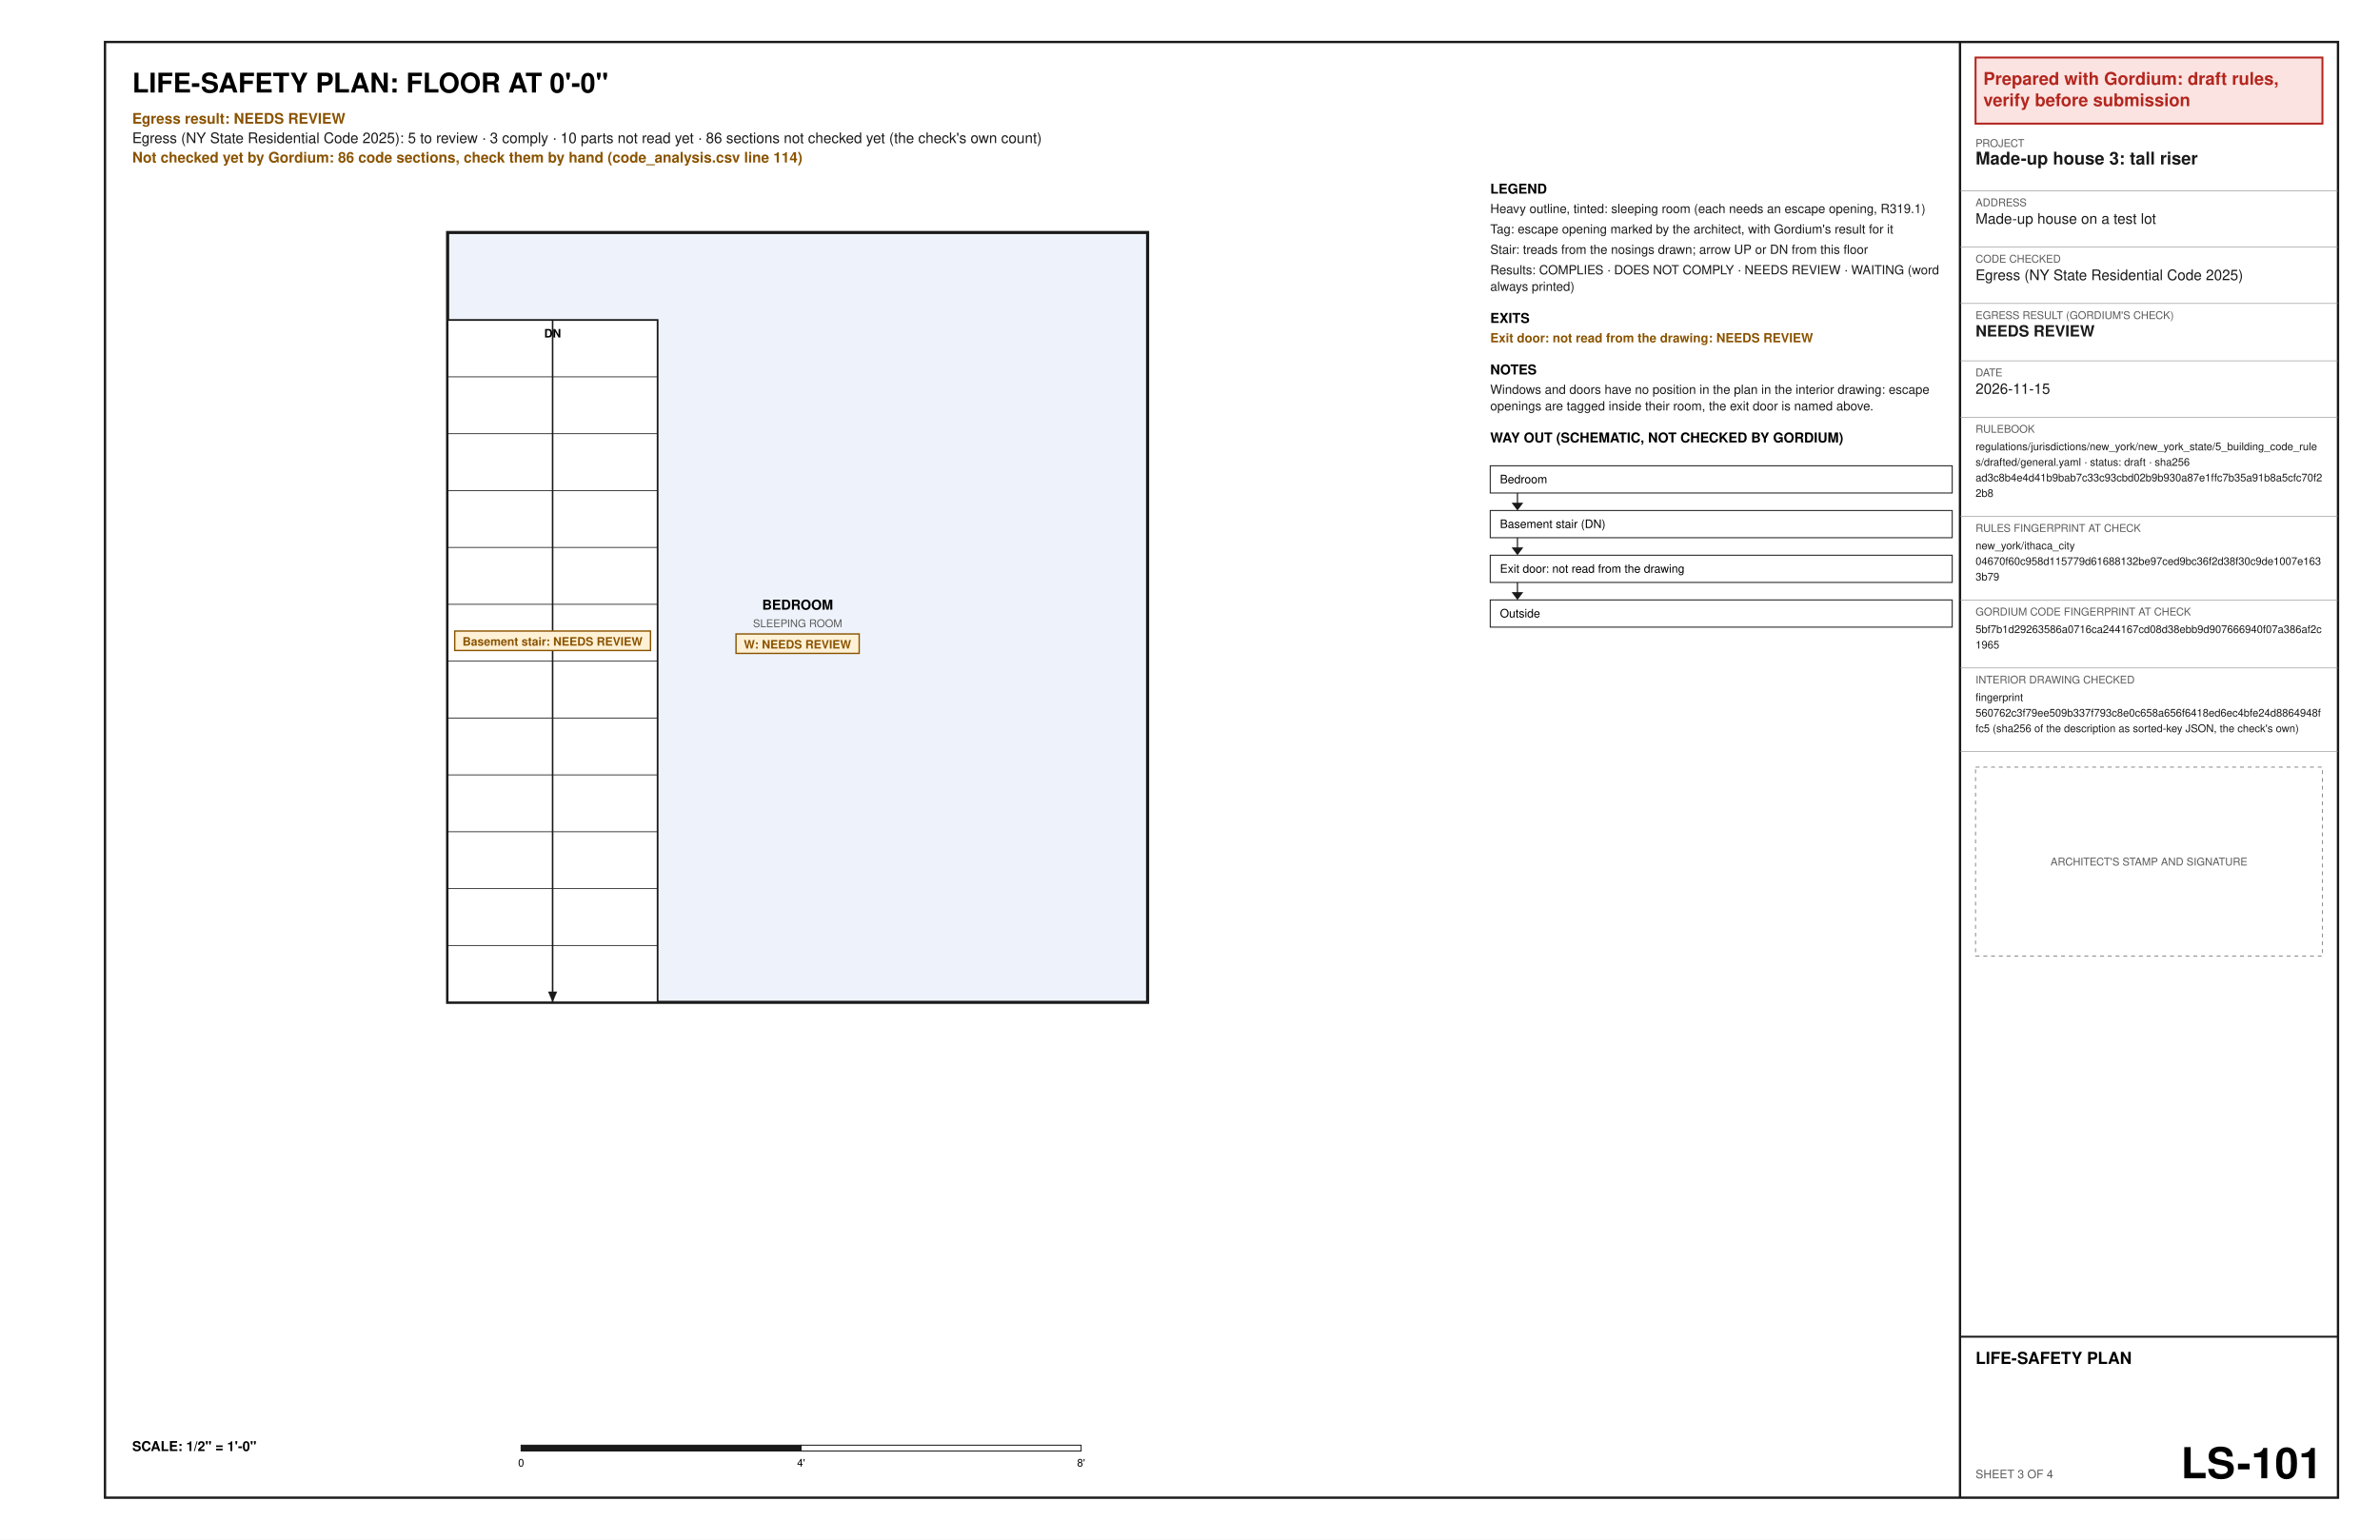
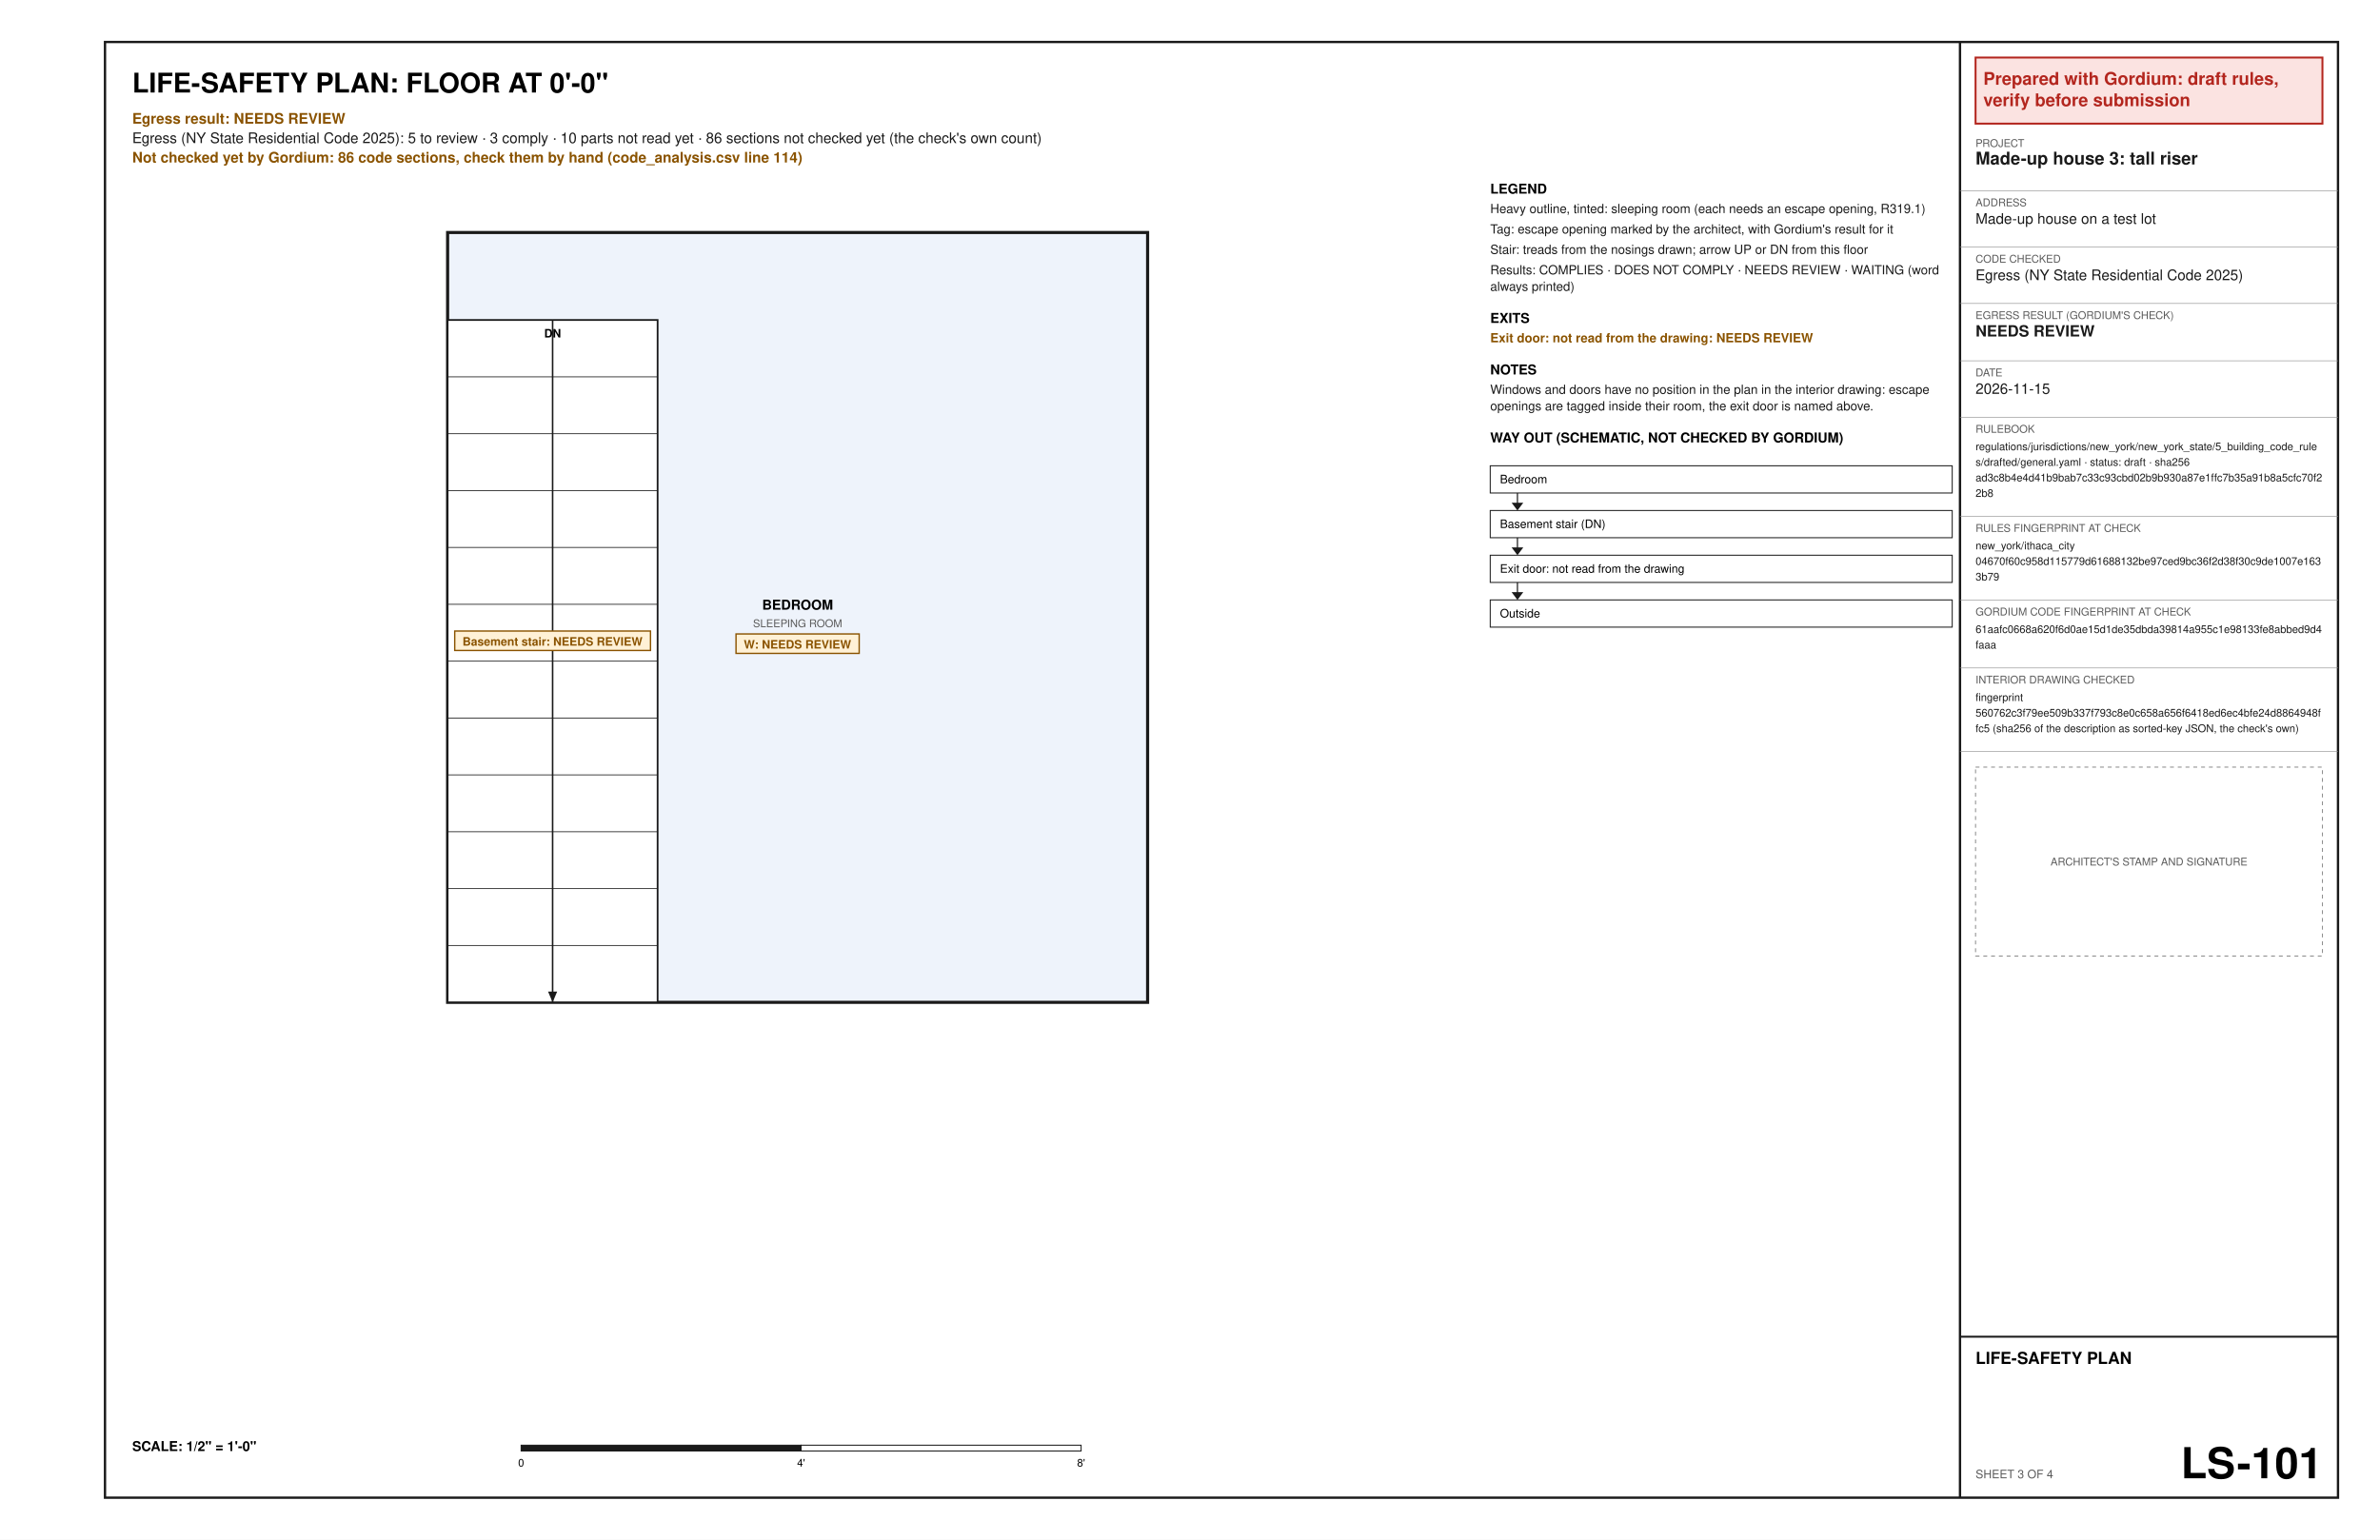
<svg xmlns="http://www.w3.org/2000/svg" width="17in" height="11in" viewBox="0 0 1224 792" font-family="Helvetica, Arial, sans-serif">
  <rect x="0" y="0" width="1224" height="792" fill="#ffffff" />
  <text x="68" y="47.6" font-size="14" font-weight="bold" text-anchor="start" fill="#000000" xml:space="preserve">LIFE-SAFETY PLAN: FLOOR AT 0'-0"</text>
  <text x="68" y="63.6" font-size="7.5" font-weight="bold" text-anchor="start" fill="#8a5300" xml:space="preserve">Egress result: NEEDS REVIEW</text>
  <text x="68" y="73.6" font-size="7.5" text-anchor="start" fill="#1a1a1a" xml:space="preserve">Egress (NY State Residential Code 2025): 5 to review · 3 comply · 10 parts not read yet · 86 sections not checked yet (the check's own count)</text>
  <text x="68" y="83.6" font-size="7.5" font-weight="bold" text-anchor="start" fill="#8a5300" xml:space="preserve">Not checked yet by Gordium: 86 code sections, check them by hand (code_analysis.csv line 114)</text>
  <polygon points="230.2,515.6 590.2,515.6 590.2,119.6 230.2,119.6" fill="#eef3fb" stroke="#1a1a1a" stroke-width="1.6" />
  <text x="410.2" y="313.6" font-size="7" font-weight="bold" text-anchor="middle" fill="#000000" xml:space="preserve">BEDROOM</text>
  <text x="410.2" y="322.6" font-size="5.5" text-anchor="middle" fill="#5a5a5a" xml:space="preserve">SLEEPING ROOM</text>
  <polygon points="378.53,326.1 441.87,326.1 441.87,336.1 378.53,336.1" fill="#fff1d6" stroke="#8a5300" stroke-width="0.7" />
  <text x="382.53" y="333.6" font-size="6" font-weight="bold" text-anchor="start" fill="#8a5300" xml:space="preserve">W: NEEDS REVIEW</text>
  <polygon points="230.2,515.6 338.2,515.6 338.2,164.6 230.2,164.6" fill="#ffffff" stroke="#1a1a1a" stroke-width="0.9" />
  <line x1="230.2" y1="486.35" x2="338.2" y2="486.35" stroke="#1a1a1a" stroke-width="0.4" />
  <line x1="230.2" y1="457.1" x2="338.2" y2="457.1" stroke="#1a1a1a" stroke-width="0.4" />
  <line x1="230.2" y1="427.85" x2="338.2" y2="427.85" stroke="#1a1a1a" stroke-width="0.4" />
  <line x1="230.2" y1="398.6" x2="338.2" y2="398.6" stroke="#1a1a1a" stroke-width="0.4" />
  <line x1="230.2" y1="369.35" x2="338.2" y2="369.35" stroke="#1a1a1a" stroke-width="0.4" />
  <line x1="230.2" y1="340.1" x2="338.2" y2="340.1" stroke="#1a1a1a" stroke-width="0.4" />
  <line x1="230.2" y1="310.85" x2="338.2" y2="310.85" stroke="#1a1a1a" stroke-width="0.4" />
  <line x1="230.2" y1="281.6" x2="338.2" y2="281.6" stroke="#1a1a1a" stroke-width="0.4" />
  <line x1="230.2" y1="252.35" x2="338.2" y2="252.35" stroke="#1a1a1a" stroke-width="0.4" />
  <line x1="230.2" y1="223.1" x2="338.2" y2="223.1" stroke="#1a1a1a" stroke-width="0.4" />
  <line x1="230.2" y1="193.85" x2="338.2" y2="193.85" stroke="#1a1a1a" stroke-width="0.4" />
  <line x1="284.2" y1="164.6" x2="284.2" y2="515.6" stroke="#1a1a1a" stroke-width="0.8" />
  <polygon points="284.2,515.6 281.86,510.07 286.54,510.07" fill="#1a1a1a" />
  <text x="284.2" y="173.6" font-size="6" font-weight="bold" text-anchor="middle" fill="#000000" xml:space="preserve">DN</text>
  <polygon points="233.86,324.6 334.54,324.6 334.54,334.6 233.86,334.6" fill="#fff1d6" stroke="#8a5300" stroke-width="0.7" />
  <text x="237.86" y="332.1" font-size="6" font-weight="bold" text-anchor="start" fill="#8a5300" xml:space="preserve">Basement stair: NEEDS REVIEW</text>
  <text x="68" y="746.4" font-size="7" font-weight="bold" text-anchor="start" fill="#000000" xml:space="preserve">SCALE: 1/2" = 1'-0"</text>
  <polygon points="268,743.4 412,743.4 412,746.4 268,746.4" fill="#1a1a1a" stroke="#1a1a1a" stroke-width="0.5" />
  <polygon points="412,743.4 556,743.4 556,746.4 412,746.4" fill="#ffffff" stroke="#1a1a1a" stroke-width="0.5" />
  <text x="268" y="754.4" font-size="5.5" text-anchor="middle" fill="#000000" xml:space="preserve">0</text>
  <text x="412" y="754.4" font-size="5.5" text-anchor="middle" fill="#000000" xml:space="preserve">4'</text>
  <text x="556" y="754.4" font-size="5.5" text-anchor="middle" fill="#000000" xml:space="preserve">8'</text>
  <text x="766.4" y="99.6" font-size="7" font-weight="bold" text-anchor="start" fill="#000000" xml:space="preserve">LEGEND</text>
  <text x="766.4" y="109.6" font-size="6.5" text-anchor="start" fill="#1a1a1a" xml:space="preserve">Heavy outline, tinted: sleeping room (each needs an escape opening, R319.1)</text>
  <text x="766.4" y="120.1" font-size="6.5" text-anchor="start" fill="#1a1a1a" xml:space="preserve">Tag: escape opening marked by the architect, with Gordium's result for it</text>
  <text x="766.4" y="130.6" font-size="6.5" text-anchor="start" fill="#1a1a1a" xml:space="preserve">Stair: treads from the nosings drawn; arrow UP or DN from this floor</text>
  <text x="766.4" y="141.1" font-size="6.5" text-anchor="start" fill="#1a1a1a" xml:space="preserve">Results: COMPLIES · DOES NOT COMPLY · NEEDS REVIEW · WAITING (word</text>
  <text x="766.4" y="149.6" font-size="6.5" text-anchor="start" fill="#1a1a1a" xml:space="preserve">always printed)</text>
  <text x="766.4" y="166.1" font-size="7" font-weight="bold" text-anchor="start" fill="#000000" xml:space="preserve">EXITS</text>
  <text x="766.4" y="176.1" font-size="6.5" font-weight="bold" text-anchor="start" fill="#8a5300" xml:space="preserve">Exit door: not read from the drawing: NEEDS REVIEW</text>
  <text x="766.4" y="192.6" font-size="7" font-weight="bold" text-anchor="start" fill="#000000" xml:space="preserve">NOTES</text>
  <text x="766.4" y="202.6" font-size="6.5" text-anchor="start" fill="#1a1a1a" xml:space="preserve">Windows and doors have no position in the plan in the interior drawing: escape</text>
  <text x="766.4" y="211.1" font-size="6.5" text-anchor="start" fill="#1a1a1a" xml:space="preserve">openings are tagged inside their room, the exit door is named above.</text>
  <text x="766.4" y="227.6" font-size="7" font-weight="bold" text-anchor="start" fill="#000000" xml:space="preserve">WAY OUT (SCHEMATIC, NOT CHECKED BY GORDIUM)</text>
  <polygon points="766.4,239.6 1004,239.6 1004,253.6 766.4,253.6" fill="none" stroke="#1a1a1a" stroke-width="0.5" />
  <text x="771.4" y="248.6" font-size="6" text-anchor="start" fill="#000000" xml:space="preserve">Bedroom</text>
  <line x1="780.4" y1="253.6" x2="780.4" y2="261.6" stroke="#1a1a1a" stroke-width="0.6" />
  <polygon points="777.4,258.6 783.4,258.6 780.4,262.6" fill="#1a1a1a" />
  <polygon points="766.4,262.6 1004,262.6 1004,276.6 766.4,276.6" fill="none" stroke="#1a1a1a" stroke-width="0.5" />
  <text x="771.4" y="271.6" font-size="6" text-anchor="start" fill="#000000" xml:space="preserve">Basement stair (DN)</text>
  <line x1="780.4" y1="276.6" x2="780.4" y2="284.6" stroke="#1a1a1a" stroke-width="0.6" />
  <polygon points="777.4,281.6 783.4,281.6 780.4,285.6" fill="#1a1a1a" />
  <polygon points="766.4,285.6 1004,285.6 1004,299.6 766.4,299.6" fill="none" stroke="#1a1a1a" stroke-width="0.5" />
  <text x="771.4" y="294.6" font-size="6" text-anchor="start" fill="#000000" xml:space="preserve">Exit door: not read from the drawing</text>
  <line x1="780.4" y1="299.6" x2="780.4" y2="307.6" stroke="#1a1a1a" stroke-width="0.6" />
  <polygon points="777.4,304.6 783.4,304.6 780.4,308.6" fill="#1a1a1a" />
  <polygon points="766.4,308.6 1004,308.6 1004,322.6 766.4,322.6" fill="none" stroke="#1a1a1a" stroke-width="0.5" />
  <text x="771.4" y="317.6" font-size="6" text-anchor="start" fill="#000000" xml:space="preserve">Outside</text>
  <polygon points="54,21.6 1202.4,21.6 1202.4,770.4 54,770.4" fill="none" stroke="#1a1a1a" stroke-width="1.2" />
  <line x1="1008" y1="21.6" x2="1008" y2="770.4" stroke="#1a1a1a" stroke-width="1.2" />
  <polygon points="1016,29.6 1194.4,29.6 1194.4,63.6 1016,63.6" fill="#fbe3e1" stroke="#b3261e" stroke-width="1" />
  <text x="1020" y="43.6" font-size="9" font-weight="bold" text-anchor="start" fill="#b3261e" xml:space="preserve">Prepared with Gordium: draft rules,</text>
  <text x="1020" y="54.6" font-size="9" font-weight="bold" text-anchor="start" fill="#b3261e" xml:space="preserve">verify before submission</text>
  <text x="1016" y="75.6" font-size="5.5" text-anchor="start" fill="#5a5a5a" xml:space="preserve">PROJECT</text>
  <text x="1016" y="84.6" font-size="9" font-weight="bold" text-anchor="start" fill="#1a1a1a" xml:space="preserve">Made-up house 3: tall riser</text>
  <line x1="1008" y1="98.1" x2="1202.4" y2="98.1" stroke="#8c8c8c" stroke-width="0.3" />
  <text x="1016" y="106.1" font-size="5.5" text-anchor="start" fill="#5a5a5a" xml:space="preserve">ADDRESS</text>
  <text x="1016" y="115.1" font-size="7.5" text-anchor="start" fill="#1a1a1a" xml:space="preserve">Made-up house on a test lot</text>
  <line x1="1008" y1="127.1" x2="1202.4" y2="127.1" stroke="#8c8c8c" stroke-width="0.3" />
  <text x="1016" y="135.1" font-size="5.5" text-anchor="start" fill="#5a5a5a" xml:space="preserve">CODE CHECKED</text>
  <text x="1016" y="144.1" font-size="7.5" text-anchor="start" fill="#1a1a1a" xml:space="preserve">Egress (NY State Residential Code 2025)</text>
  <line x1="1008" y1="156.1" x2="1202.4" y2="156.1" stroke="#8c8c8c" stroke-width="0.3" />
  <text x="1016" y="164.1" font-size="5.5" text-anchor="start" fill="#5a5a5a" xml:space="preserve">EGRESS RESULT (GORDIUM'S CHECK)</text>
  <text x="1016" y="173.1" font-size="8" font-weight="bold" text-anchor="start" fill="#1a1a1a" xml:space="preserve">NEEDS REVIEW</text>
  <line x1="1008" y1="185.6" x2="1202.4" y2="185.6" stroke="#8c8c8c" stroke-width="0.3" />
  <text x="1016" y="193.6" font-size="5.5" text-anchor="start" fill="#5a5a5a" xml:space="preserve">DATE</text>
  <text x="1016" y="202.6" font-size="7.5" text-anchor="start" fill="#1a1a1a" xml:space="preserve">2026-11-15</text>
  <line x1="1008" y1="214.6" x2="1202.4" y2="214.6" stroke="#8c8c8c" stroke-width="0.3" />
  <text x="1016" y="222.6" font-size="5.5" text-anchor="start" fill="#5a5a5a" xml:space="preserve">RULEBOOK</text>
  <text x="1016" y="231.6" font-size="5.5" text-anchor="start" fill="#1a1a1a" xml:space="preserve">regulations/jurisdictions/new_york/new_york_state/5_building_code_rule</text>
  <text x="1016" y="239.6" font-size="5.5" text-anchor="start" fill="#1a1a1a" xml:space="preserve">s/drafted/general.yaml · status: draft · sha256</text>
  <text x="1016" y="247.6" font-size="5.5" text-anchor="start" fill="#1a1a1a" xml:space="preserve">ad3c8b4e4d41b9bab7c33c93cbd02b9b930a87e1ffc7b35a91b8a5cfc70f2</text>
  <text x="1016" y="255.6" font-size="5.5" text-anchor="start" fill="#1a1a1a" xml:space="preserve">2b8</text>
  <line x1="1008" y1="265.6" x2="1202.4" y2="265.6" stroke="#8c8c8c" stroke-width="0.3" />
  <text x="1016" y="273.6" font-size="5.5" text-anchor="start" fill="#5a5a5a" xml:space="preserve">RULES FINGERPRINT AT CHECK</text>
  <text x="1016" y="282.6" font-size="5.5" text-anchor="start" fill="#1a1a1a" xml:space="preserve">new_york/ithaca_city</text>
  <text x="1016" y="290.6" font-size="5.5" text-anchor="start" fill="#1a1a1a" xml:space="preserve">04670f60c958d115779d61688132be97ced9bc36f2d38f30c9de1007e163</text>
  <text x="1016" y="298.6" font-size="5.5" text-anchor="start" fill="#1a1a1a" xml:space="preserve">3b79</text>
  <line x1="1008" y1="308.6" x2="1202.4" y2="308.6" stroke="#8c8c8c" stroke-width="0.3" />
  <text x="1016" y="316.6" font-size="5.5" text-anchor="start" fill="#5a5a5a" xml:space="preserve">GORDIUM CODE FINGERPRINT AT CHECK</text>
-   <text x="1016" y="325.6" font-size="5.5" text-anchor="start" fill="#1a1a1a" xml:space="preserve">5bf7b1d29263586a0716ca244167cd08d38ebb9d907666940f07a386af2c</text>
-   <text x="1016" y="333.6" font-size="5.5" text-anchor="start" fill="#1a1a1a" xml:space="preserve">1965</text>
+   <text x="1016" y="325.6" font-size="5.5" text-anchor="start" fill="#1a1a1a" xml:space="preserve">61aafc0668a620f6d0ae15d1de35dbda39814a955c1e98133fe8abbed9d4</text>
+   <text x="1016" y="333.6" font-size="5.5" text-anchor="start" fill="#1a1a1a" xml:space="preserve">faaa</text>
  <line x1="1008" y1="343.6" x2="1202.4" y2="343.6" stroke="#8c8c8c" stroke-width="0.3" />
  <text x="1016" y="351.6" font-size="5.5" text-anchor="start" fill="#5a5a5a" xml:space="preserve">INTERIOR DRAWING CHECKED</text>
  <text x="1016" y="360.6" font-size="5.5" text-anchor="start" fill="#1a1a1a" xml:space="preserve">fingerprint</text>
  <text x="1016" y="368.6" font-size="5.5" text-anchor="start" fill="#1a1a1a" xml:space="preserve">560762c3f79ee509b337f793c8e0c658a656f6418ed6ec4bfe24d8864948f</text>
  <text x="1016" y="376.6" font-size="5.5" text-anchor="start" fill="#1a1a1a" xml:space="preserve">fc5 (sha256 of the description as sorted-key JSON, the check's own)</text>
  <line x1="1008" y1="386.6" x2="1202.4" y2="386.6" stroke="#8c8c8c" stroke-width="0.3" />
  <polygon points="1016,394.6 1194.4,394.6 1194.4,491.8 1016,491.8" fill="none" stroke="#8c8c8c" stroke-width="0.5" stroke-dasharray="2 2" />
  <text x="1105.2" y="445.2" font-size="5.5" text-anchor="middle" fill="#5a5a5a" xml:space="preserve">ARCHITECT'S STAMP AND SIGNATURE</text>
  <line x1="1008" y1="687.6" x2="1202.4" y2="687.6" stroke="#1a1a1a" stroke-width="1" />
  <text x="1016" y="701.6" font-size="8.5" font-weight="bold" text-anchor="start" fill="#000000" xml:space="preserve">LIFE-SAFETY PLAN</text>
  <text x="1016" y="760.4" font-size="6" text-anchor="start" fill="#5a5a5a" xml:space="preserve">SHEET 3 OF 4</text>
  <text x="1194.4" y="760.4" font-size="22" font-weight="bold" text-anchor="end" fill="#000000" xml:space="preserve">LS-101</text>
</svg>
